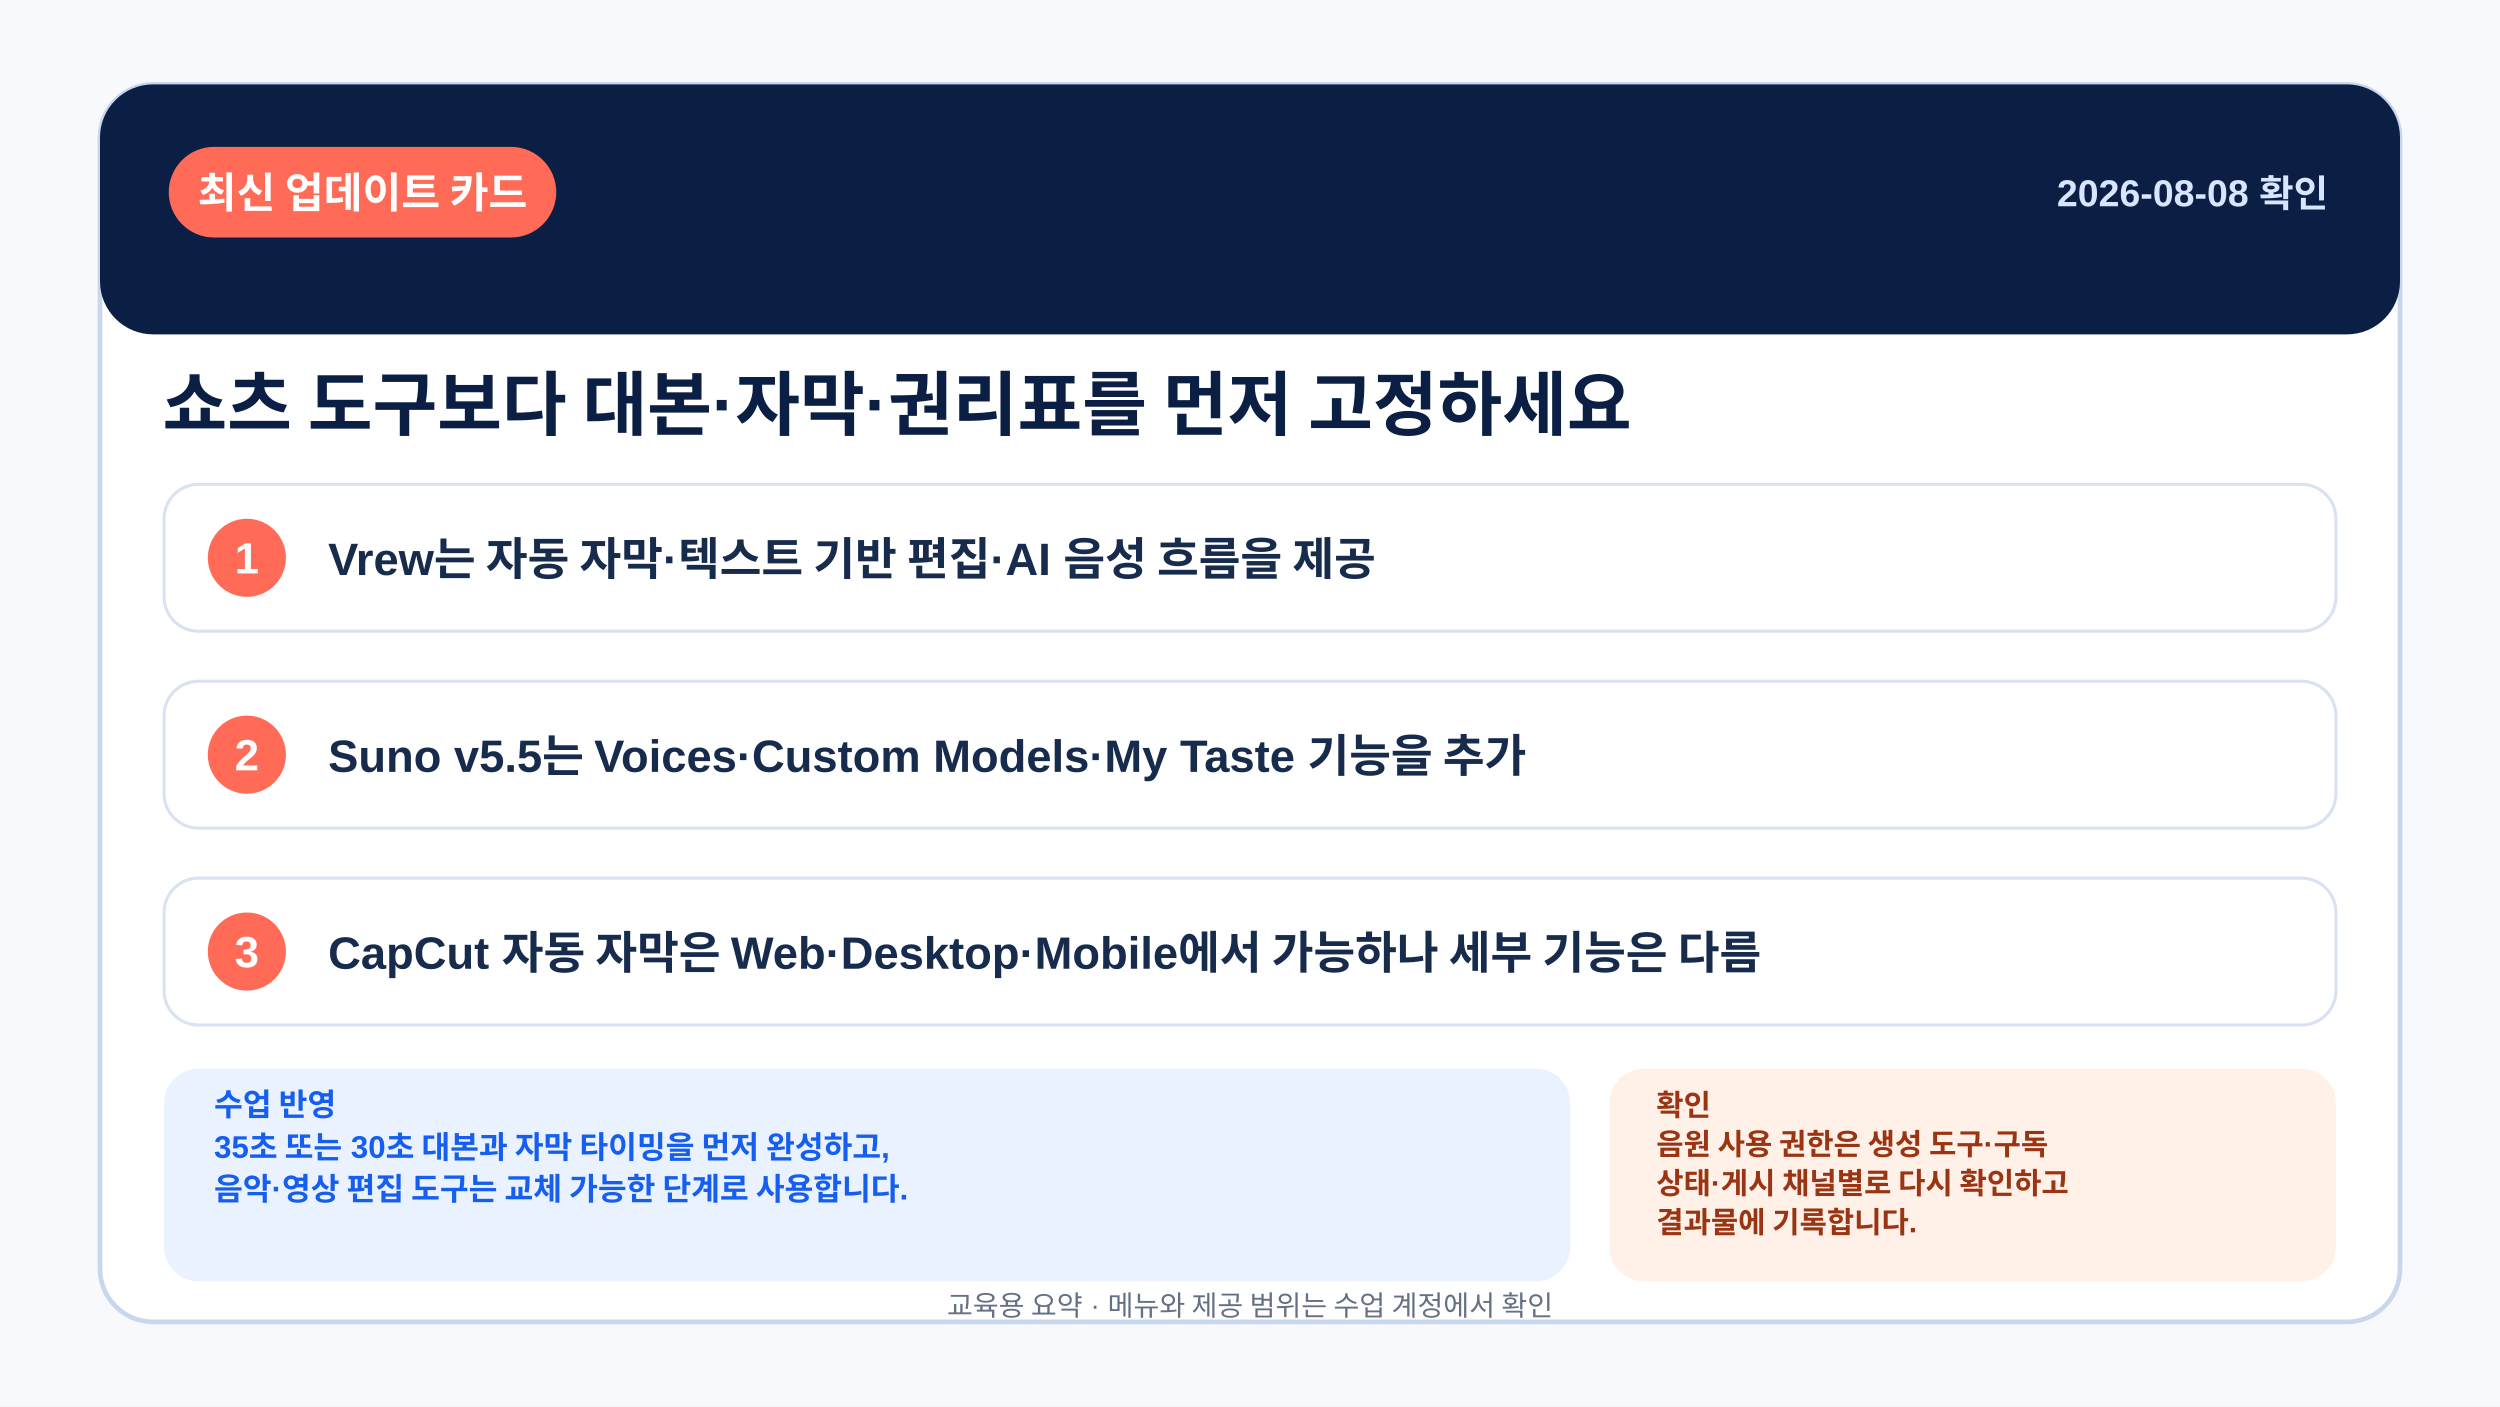
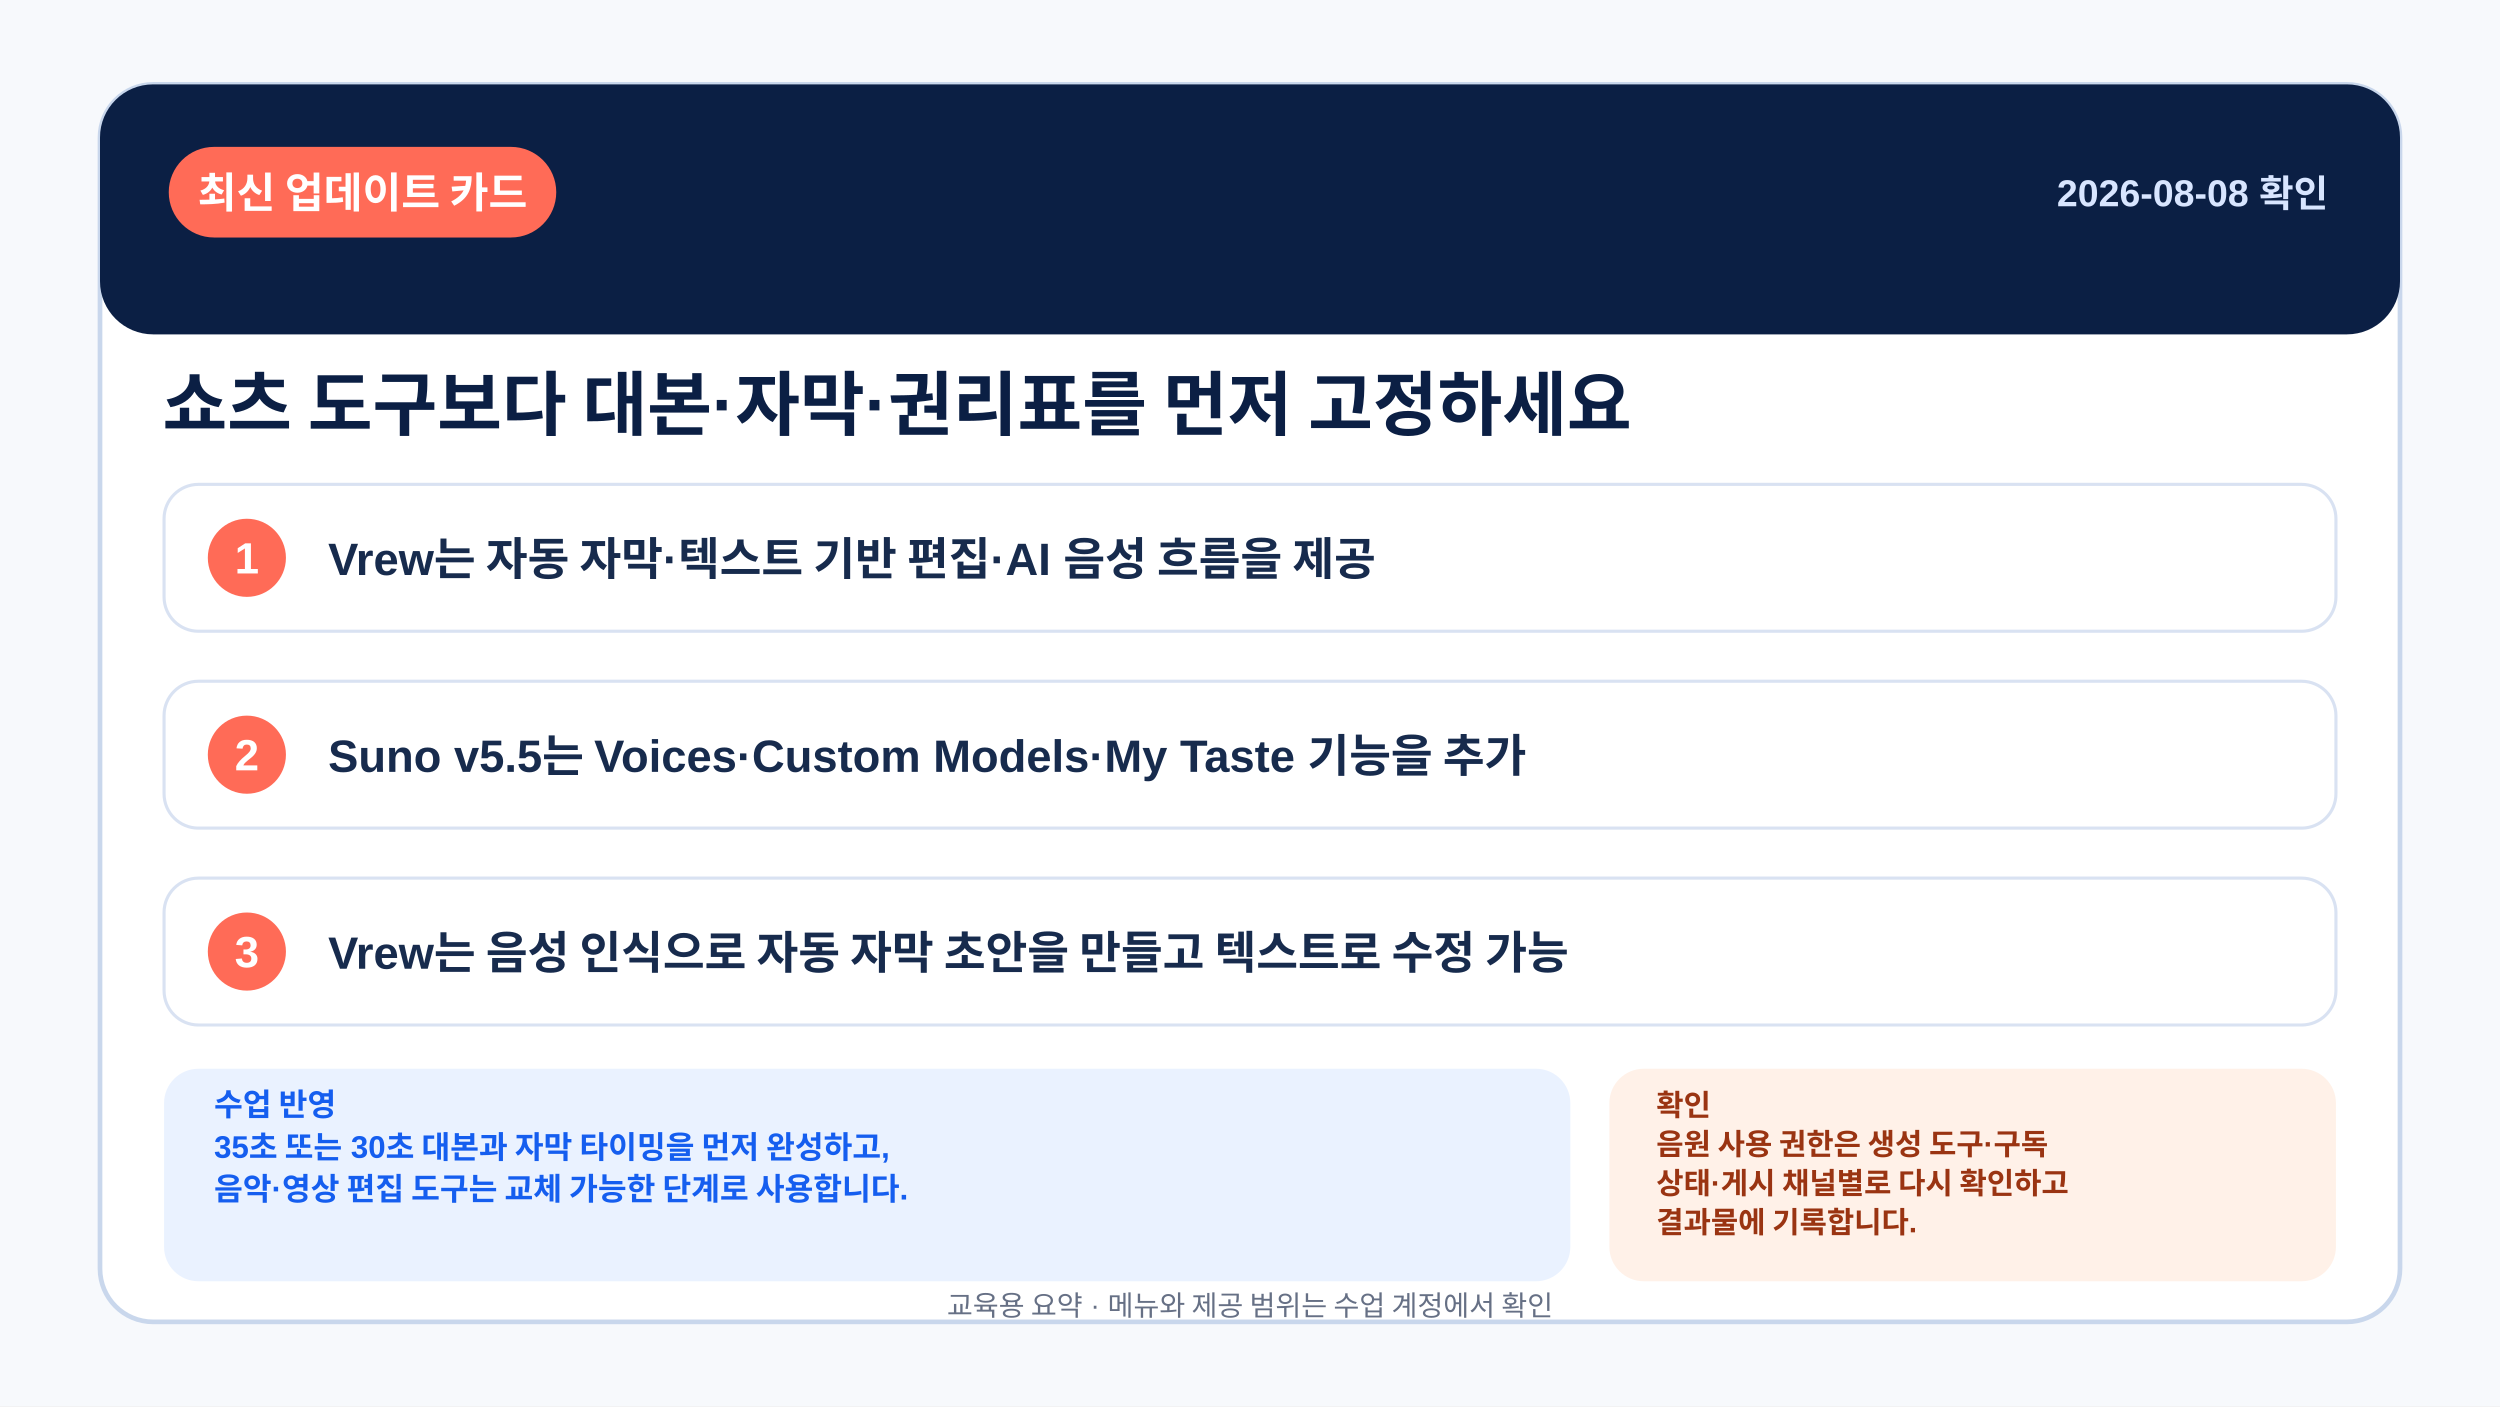
<svg xmlns="http://www.w3.org/2000/svg" width="1600" height="900" viewBox="0 0 1600 900" role="img">
  <rect width="1600" height="900" fill="#F7F9FC" />
  <rect x="64" y="54" width="1472" height="792" rx="34" fill="#FFFFFF" stroke="#C9D7EC" stroke-width="3" />
  <rect x="64" y="54" width="1472" height="160" rx="34" fill="#0B1F44" />
  <rect x="108" y="94" width="248" height="58" rx="29" fill="#FF6B57" />
  <text x="232" y="133" font-family="Arial, 'Noto Sans KR', sans-serif" font-size="27" font-weight="750" fill="#FFFFFF" text-anchor="middle">
    <tspan x="232" dy="0">최신 업데이트 카드</tspan>
  </text>
  <text x="1490" y="132" font-family="Arial, 'Noto Sans KR', sans-serif" font-size="24" font-weight="600" fill="#D8E5FF" text-anchor="end">
    <tspan x="1490" dy="0">2026-08-08 확인</tspan>
  </text>
  <text x="104" y="275" font-family="Arial, 'Noto Sans KR', sans-serif" font-size="45" font-weight="800" fill="#0B1F44" text-anchor="start">
    <tspan x="104" dy="0">쇼츠 도구보다 대본·자막·권리표를 먼저 고정하세요</tspan>
  </text>
  <rect x="105" y="310" width="1390" height="94" rx="22" fill="#FFFFFF" stroke="#D9E2F2" stroke-width="2" />
  <circle cx="158" cy="357" r="25" fill="#FF6B57" />
  <text x="158" y="367" font-family="Arial, sans-serif" font-size="28" font-weight="700" fill="#FFFFFF" text-anchor="middle">1</text>
  <text x="210" y="368" font-family="Arial, 'Noto Sans KR', sans-serif" font-size="29" font-weight="650" fill="#172B4D" text-anchor="start">
    <tspan x="210" dy="0">Vrew는 자동 자막·텍스트 기반 편집·AI 음성 흐름을 제공</tspan>
  </text>
  <rect x="105" y="436" width="1390" height="94" rx="22" fill="#FFFFFF" stroke="#D9E2F2" stroke-width="2" />
  <circle cx="158" cy="483" r="25" fill="#FF6B57" />
  <text x="158" y="493" font-family="Arial, sans-serif" font-size="28" font-weight="700" fill="#FFFFFF" text-anchor="middle">2</text>
  <text x="210" y="494" font-family="Arial, 'Noto Sans KR', sans-serif" font-size="29" font-weight="650" fill="#172B4D" text-anchor="start">
    <tspan x="210" dy="0">Suno v5.5는 Voices·Custom Models·My Taste 기능을 추가</tspan>
  </text>
  <rect x="105" y="562" width="1390" height="94" rx="22" fill="#FFFFFF" stroke="#D9E2F2" stroke-width="2" />
  <circle cx="158" cy="609" r="25" fill="#FF6B57" />
  <text x="158" y="619" font-family="Arial, sans-serif" font-size="28" font-weight="700" fill="#FFFFFF" text-anchor="middle">3</text>
  <text x="210" y="620" font-family="Arial, 'Noto Sans KR', sans-serif" font-size="29" font-weight="650" fill="#172B4D" text-anchor="start">
-     <tspan x="210" dy="0">CapCut 자동 자막은 Web·Desktop·Mobile에서 가능하나 세부 기능은 다름</tspan>
+     <tspan x="210" dy="0">Vrew는 음성 인식으로 자동 자막 초안을 만들고 텍스트로 수정 가능</tspan>
  </text>
  <rect x="105" y="684" width="900" height="136" rx="22" fill="#EAF2FF" />
  <text x="137" y="714" font-family="Arial, 'Noto Sans KR', sans-serif" font-size="20" font-weight="650" fill="#155EEF" text-anchor="start">
    <tspan x="137" dy="0">수업 반영</tspan>
    <tspan x="137" dy="27">35초 또는 30초 대본과 자막 타이밍을 먼저 완성하고,</tspan>
    <tspan x="137" dy="27">음악·영상 편집 도구는 교체 가능한 단계로 사용합니다.</tspan>
  </text>
  <rect x="1030" y="684" width="465" height="136" rx="22" fill="#FFF1E8" />
  <text x="1060" y="714" font-family="Arial, 'Noto Sans KR', sans-serif" font-size="19" font-weight="650" fill="#9A3412" text-anchor="start">
    <tspan x="1060" dy="0">확인</tspan>
    <tspan x="1060" dy="25">음원 사용 권한은 생성 도구·구독</tspan>
    <tspan x="1060" dy="25">상태·게시 채널별로 다시 확인하고</tspan>
    <tspan x="1060" dy="25">결과물에 기록합니다.</tspan>
  </text>
  <text x="800" y="842" font-family="Arial, 'Noto Sans KR', sans-serif" font-size="18" font-weight="500" fill="#667085" text-anchor="middle">
    <tspan x="800" dy="0">교육용 요약 · 메뉴와 제공 범위는 수업 계정에서 확인</tspan>
  </text>
</svg>
